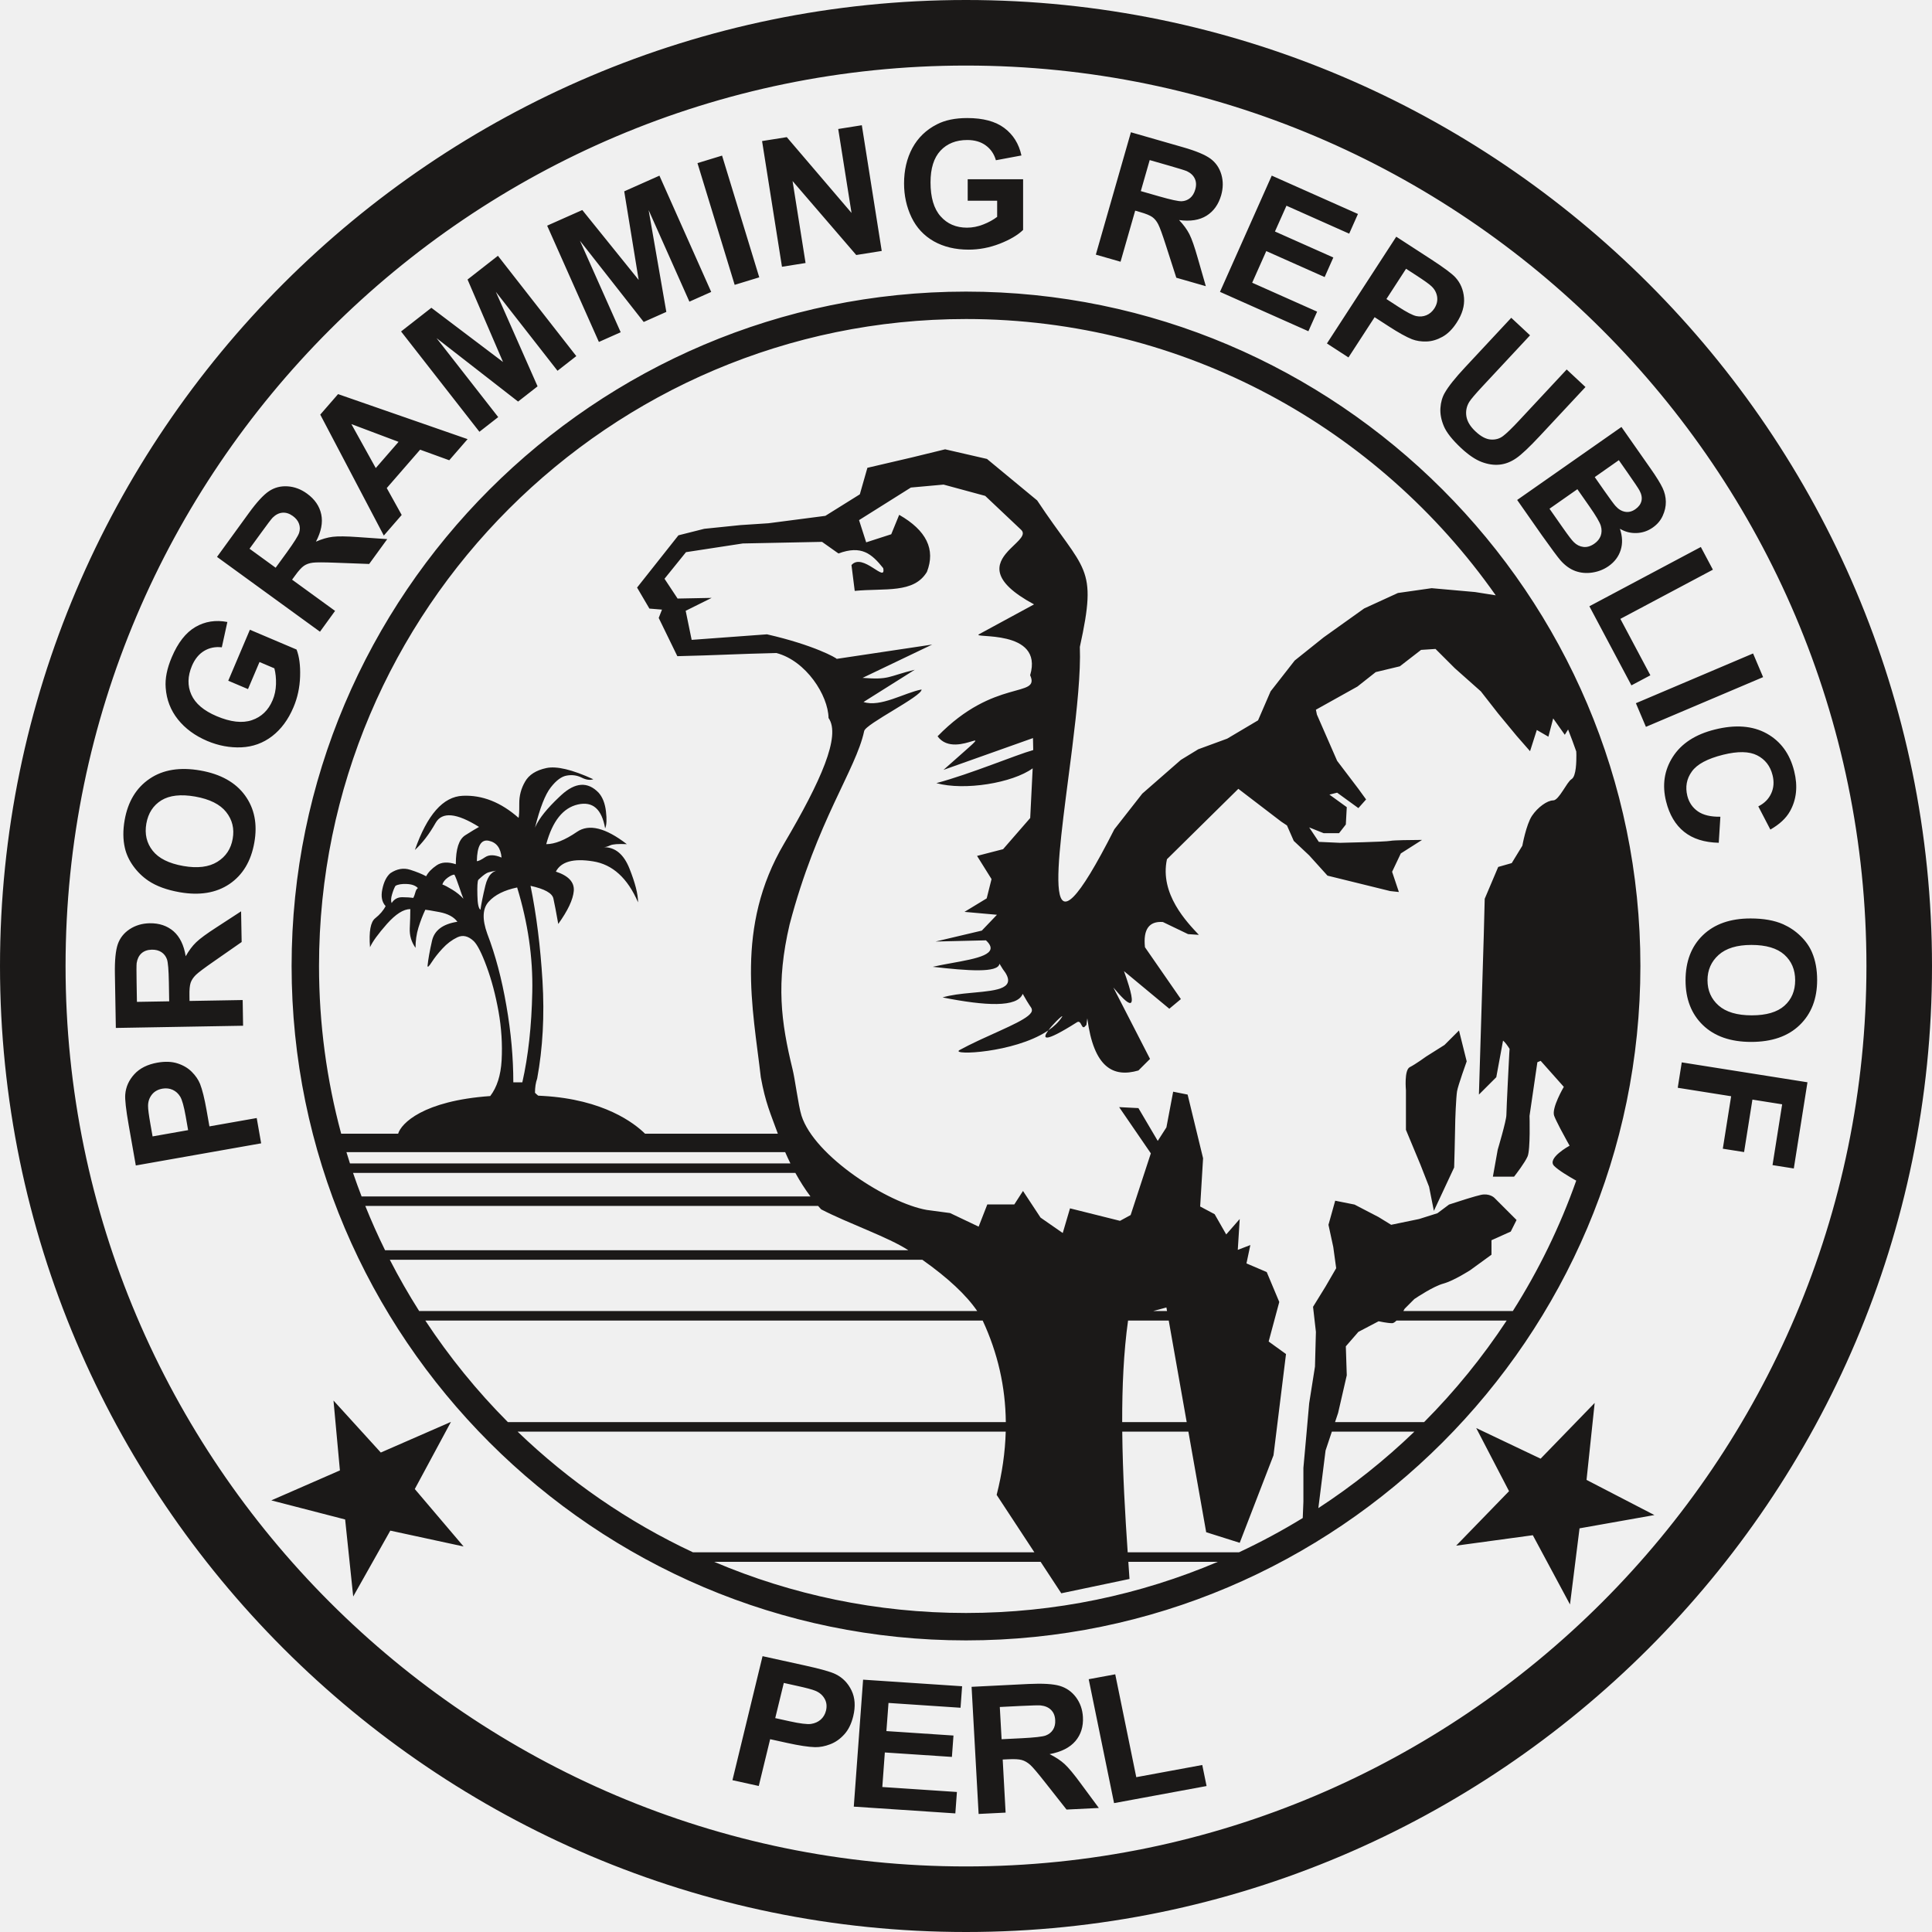
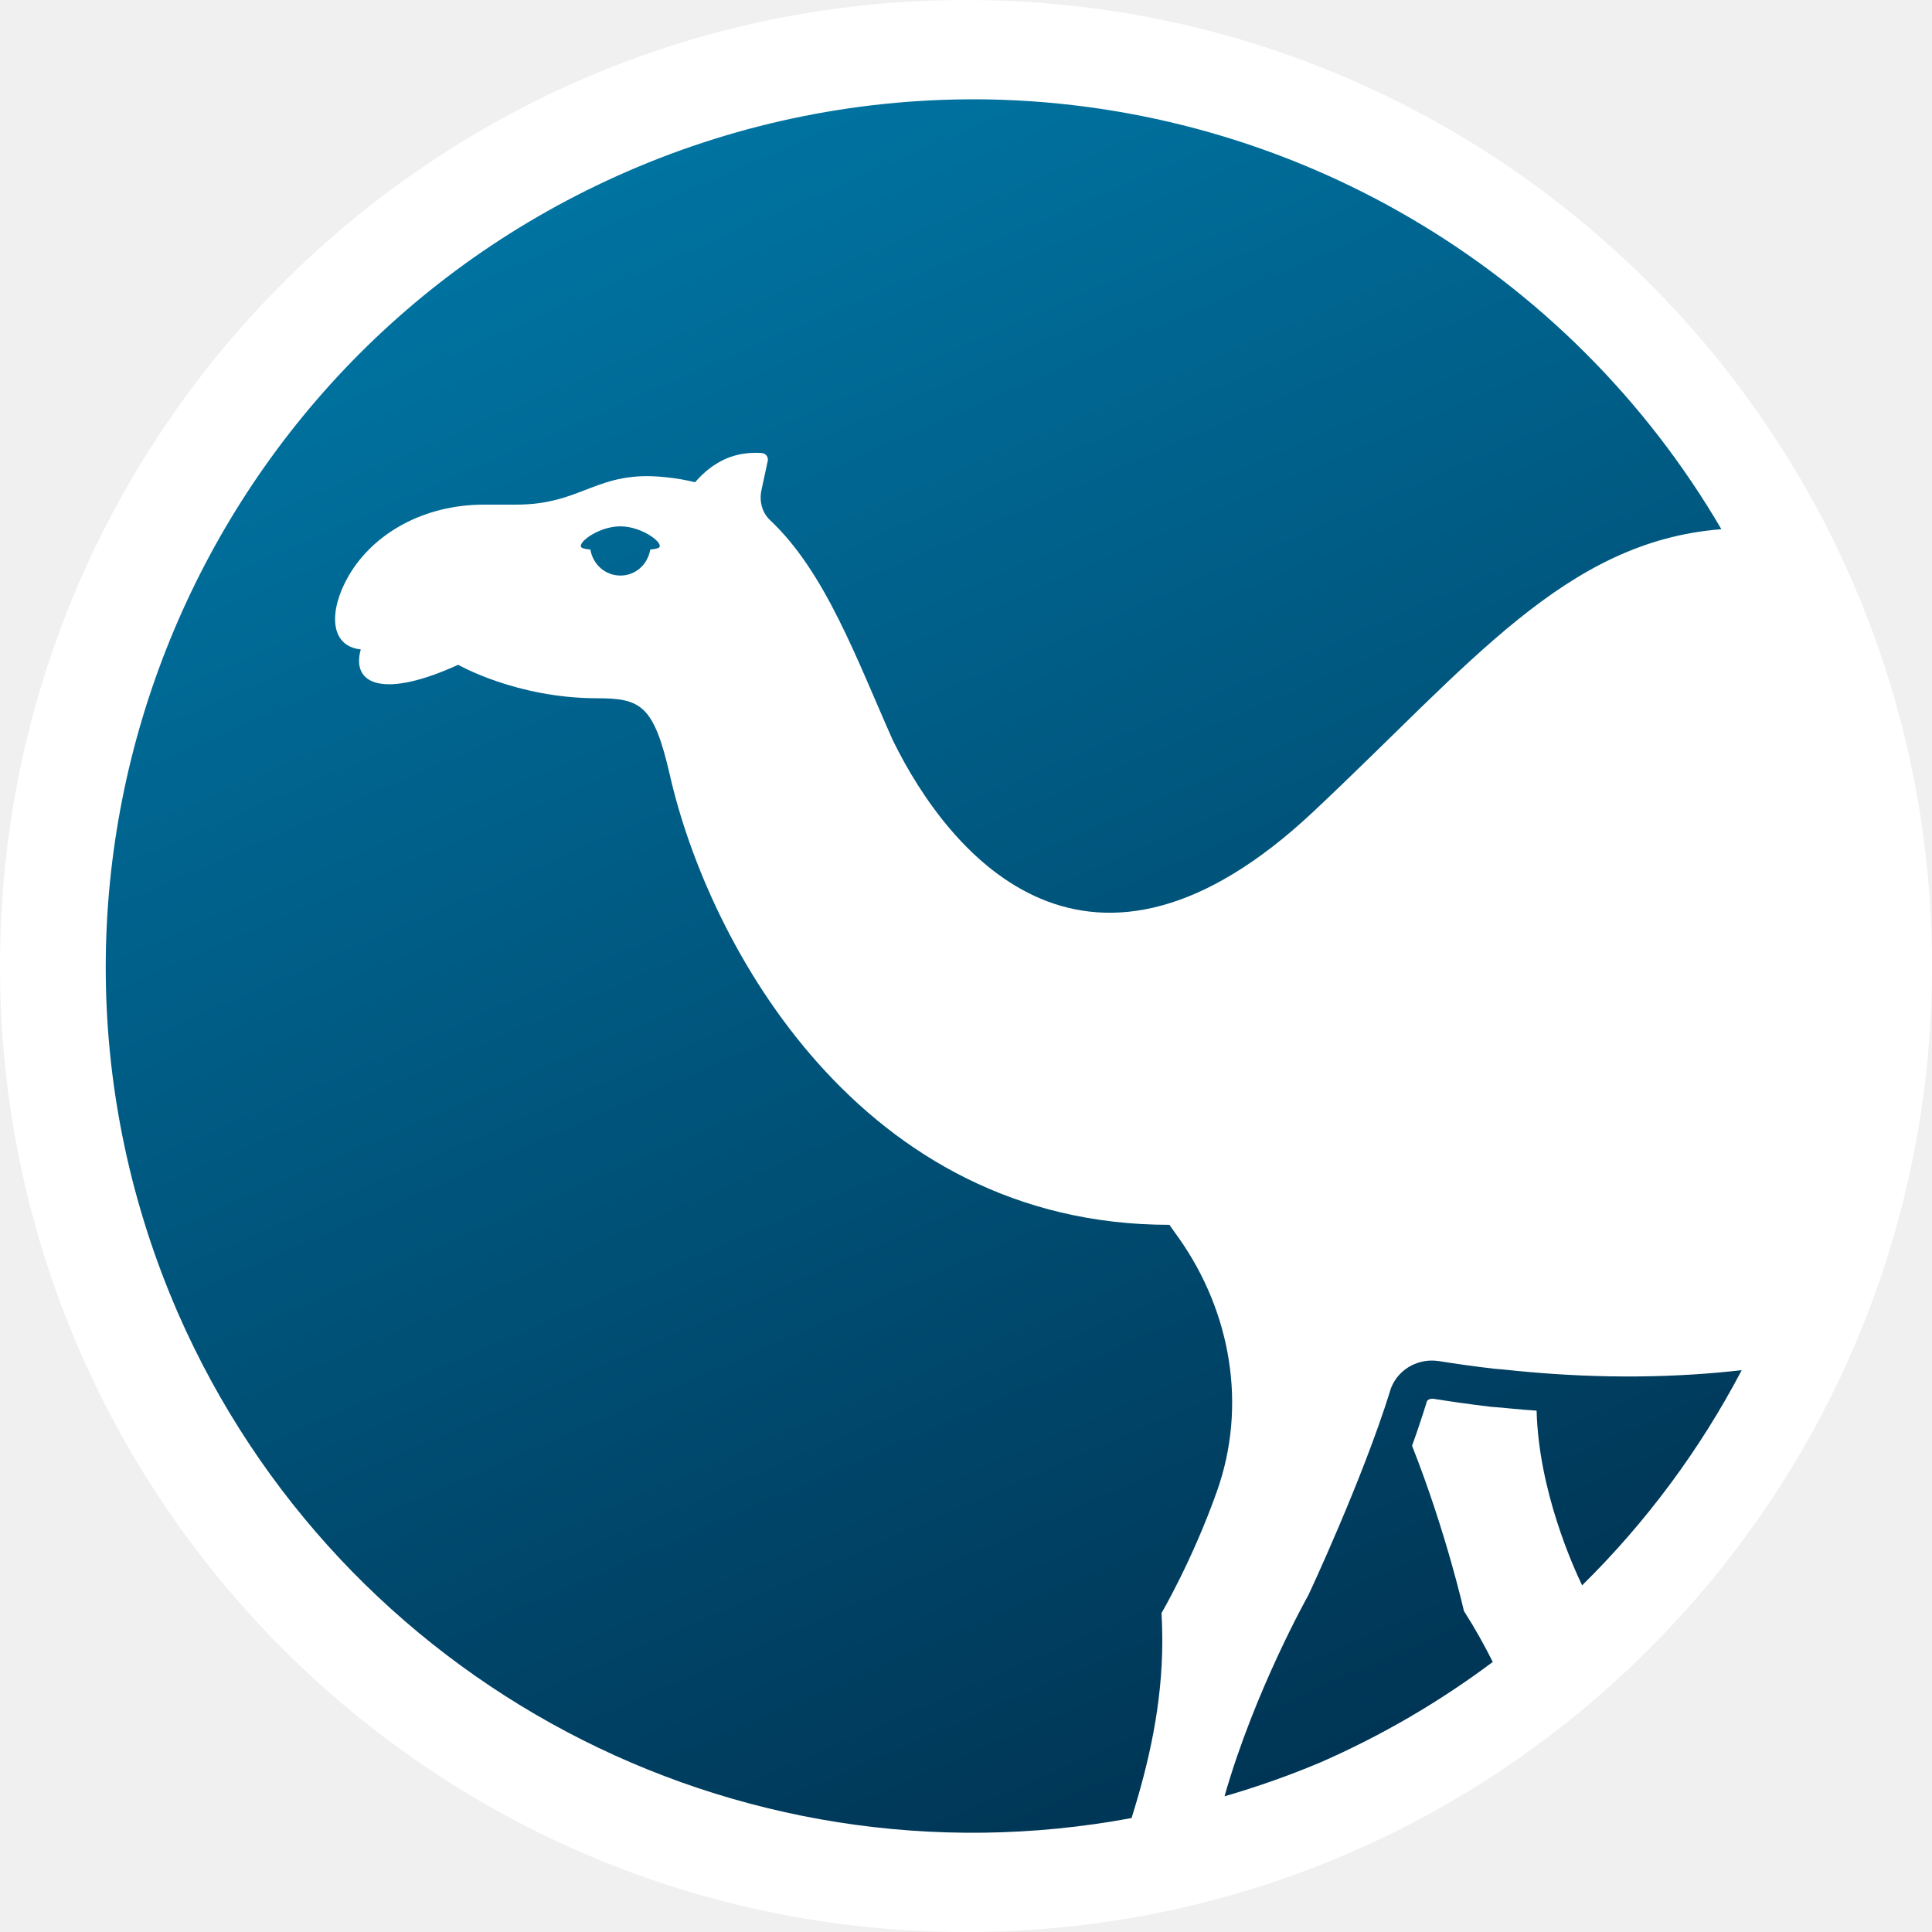
- <svg xmlns="http://www.w3.org/2000/svg" width="256px" height="256px" viewBox="0 0 256 256" version="1.1" preserveAspectRatio="xMidYMid">
-   <g>
-     <path d="M128,0 C198.5,0 256,57.5 256,128 C256,198.5 198.5,256 128,256 C57.5,256 0,198.5 0,128 C0,57.5 57.5,0 128,0 Z M128,8.687 C62.285,8.687 8.687,62.285 8.687,128 C8.687,193.715 62.285,247.313 128,247.313 C193.715,247.313 247.313,193.715 247.313,128 C247.313,62.285 193.715,8.687 128,8.687 Z M128,38.639 C177.218,38.639 217.361,78.782 217.361,128 C217.361,177.218 177.218,217.361 128,217.361 C78.782,217.361 38.639,177.218 38.639,128 C38.639,78.782 78.782,38.639 128,38.639 Z M137.886,206.947 L94.625,206.947 C104.891,211.311 116.173,213.728 128,213.728 C139.827,213.728 151.108,211.312 161.374,206.947 L161.374,206.947 L149.51,206.947 C149.563,207.727 149.615,208.487 149.665,209.221 L149.665,209.221 L140.626,211.119 L137.886,206.947 Z M133.264,189.7 L68.585,189.7 C75.361,196.226 83.202,201.652 91.817,205.686 L91.817,205.686 L137.058,205.686 L132.062,198.08 C132.789,195.222 133.19,192.428 133.264,189.7 L133.264,189.7 Z M125.029,64.211 L120.697,64.602 L113.828,68.919 L114.774,71.864 L118.094,70.791 L119.147,68.218 C122.759,70.283 123.984,72.802 122.823,75.776 C121.088,78.668 117.272,77.913 113.255,78.295 L113.255,78.295 L112.826,74.875 C114.316,73.161 117.442,77.378 117.03,75.282 C115.501,73.37 114.149,72.21 111.1,73.338 L111.1,73.338 L108.925,71.799 L98.423,72.012 L90.898,73.164 L88.051,76.688 L89.785,79.311 L94.297,79.223 L90.857,80.933 L91.648,84.785 L101.627,84.051 C107.86,85.473 110.859,87.196 110.865,87.304 L110.865,87.304 L123.52,85.408 L114.296,89.822 C117.916,90.102 117.593,89.634 121.213,88.746 L121.213,88.746 L114.421,93.019 C116.691,93.756 119.838,91.792 122.11,91.36 C122.221,92.237 114.712,95.91 114.509,96.863 C113.414,102.006 108.242,108.743 104.627,122.494 C102.804,130.275 103.484,135.4 105.02,141.688 C105.175,142.322 105.339,143.314 105.51,144.344 L105.561,144.65 C105.765,145.877 105.98,147.114 106.201,147.826 C107.928,153.231 117.676,159.424 122.792,160.321 L122.792,160.321 L125.89,160.737 L129.675,162.537 L130.822,159.596 L134.399,159.596 L135.552,157.808 L137.878,161.338 L140.819,163.381 L141.782,160.112 L148.407,161.767 L149.815,161.001 L152.492,152.825 L148.292,146.7 L150.847,146.83 L153.407,151.175 L154.555,149.385 L155.45,144.655 C156.088,144.781 156.729,144.911 157.365,145.037 C158.05,147.851 158.73,150.663 159.414,153.474 L159.414,153.474 L159.028,159.867 L160.947,160.888 L162.48,163.571 L164.269,161.525 L164.013,165.614 L165.678,164.976 L165.163,167.407 L167.847,168.555 L169.51,172.518 L168.103,177.759 L170.402,179.418 L168.744,192.839 L164.269,204.43 L159.826,203.027 L157.467,189.7 L148.704,189.7 C148.76,195.272 149.097,200.839 149.424,205.686 L149.424,205.686 L164.181,205.686 C167.085,204.326 169.903,202.811 172.62,201.146 L172.62,201.146 L172.707,198.974 L172.707,194.502 L173.088,190.284 L173.473,185.936 L174.241,181.081 L174.365,176.481 L173.985,173.159 L175.643,170.473 L177.051,168.044 L176.665,165.234 L176.029,162.292 L176.921,159.1 L179.482,159.611 L182.673,161.27 L184.336,162.292 L188.044,161.525 L190.469,160.758 L192.002,159.611 C192.002,159.611 192.017,159.606 192.044,159.597 L192.164,159.557 C192.501,159.445 193.317,159.177 194.162,158.915 L194.553,158.795 C195.201,158.597 195.826,158.417 196.222,158.329 C197.373,158.074 198.009,158.714 198.009,158.714 L200.951,161.655 L200.183,163.189 L197.629,164.336 L197.629,166.255 L194.817,168.3 C194.817,168.3 192.643,169.707 191.235,170.089 C189.933,170.446 187.744,171.903 187.438,172.109 L187.402,172.133 L186.124,173.415 C186.124,173.415 186.06,173.536 185.952,173.718 L185.952,173.718 L200.459,173.718 C203.872,168.333 206.701,162.543 208.858,156.442 C207.814,155.855 206.506,155.067 205.936,154.496 C204.914,153.474 207.98,151.81 207.98,151.81 C207.98,151.81 207.41,150.801 206.861,149.76 L206.669,149.393 C206.353,148.784 206.069,148.204 205.936,147.851 C205.554,146.83 207.214,144.015 207.214,144.015 L207.214,144.015 L204.147,140.567 C204.147,140.567 203.973,140.645 203.71,140.749 C203.337,143.282 202.67,147.861 202.67,147.861 C202.67,147.861 202.8,152.335 202.414,153.227 C202.064,154.049 200.853,155.619 200.653,155.875 L200.625,155.911 L197.815,155.911 L198.456,152.335 C198.456,152.335 199.604,148.497 199.604,147.731 C199.604,146.963 199.989,139.554 199.989,139.554 L199.989,139.554 L200.028,138.978 C199.741,138.532 199.452,138.123 199.162,137.881 L199.162,137.881 L198.265,142.737 L195.964,145.037 L196.607,123.947 L196.732,119.093 L198.52,114.875 L200.313,114.364 L201.718,112.063 C201.718,112.063 202.228,109.252 202.996,108.101 C203.761,106.953 205.039,106.056 205.805,106.056 C206.577,106.056 207.599,103.626 208.235,103.244 C208.878,102.859 208.878,100.815 208.878,100.048 C208.878,99.902 208.872,99.742 208.863,99.573 C208.518,98.595 208.161,97.624 207.781,96.662 L207.781,96.662 L207.343,97.363 L205.805,95.193 L205.17,97.617 L203.636,96.727 L202.739,99.537 L200.951,97.494 L198.52,94.551 L196.222,91.611 L192.773,88.545 L190.213,85.989 L188.299,86.114 L185.488,88.289 L182.291,89.057 L179.862,90.975 L174.365,94.041 L174.495,94.681 L177.177,100.815 L179.992,104.522 L181.014,105.93 L179.992,107.078 L177.177,105.034 L176.154,105.289 L178.454,106.953 L178.329,109.252 L177.432,110.4 L175.388,110.4 L173.473,109.634 L174.751,111.551 L177.562,111.679 C177.562,111.679 183.569,111.551 184.206,111.422 C184.709,111.323 187.026,111.302 187.995,111.298 L188.224,111.297 C188.256,111.297 188.284,111.297 188.309,111.297 L188.424,111.297 L185.614,113.086 L184.461,115.515 L185.358,118.196 L184.206,118.071 L175.898,116.026 L173.473,113.342 L171.429,111.422 L170.532,109.378 L169.766,108.867 L164.087,104.523 L154.627,113.852 C153.631,118.469 157.309,122.228 158.855,123.874 C158.379,123.844 157.898,123.81 157.422,123.775 C156.309,123.241 155.196,122.705 154.087,122.172 C152.254,122.038 151.462,123.147 151.713,125.512 C153.299,127.803 154.888,130.093 156.473,132.385 C155.962,132.809 155.45,133.239 154.94,133.663 C152.934,132 150.933,130.341 148.933,128.678 C151.072,134.624 149.561,133.26 147.525,130.851 C149.145,134.005 150.766,137.158 152.384,140.311 C151.869,140.822 151.357,141.334 150.847,141.844 C147.498,142.819 144.926,141.455 144.074,134.94 L144.074,134.943 L144.043,135.14 C144.003,135.396 143.975,135.613 143.955,135.796 L143.945,135.886 L143.931,135.868 L143.931,135.868 L143.9,135.836 C143.286,136.773 143.355,135.042 142.702,135.455 C138.261,138.265 138.102,137.657 138.866,136.589 L138.909,136.53 L138.713,136.66 C134.308,139.517 126.066,139.858 127.097,139.167 L127.153,139.134 C127.902,138.726 128.697,138.332 129.498,137.954 L130.032,137.704 C133.5,136.094 136.88,134.775 136.729,133.806 C136.72,133.749 136.712,133.707 136.703,133.671 L136.687,133.621 C136.618,133.44 136.433,133.331 135.515,131.689 C134.802,133.511 130.635,133.3 124.897,132.165 C125.989,131.83 127.35,131.685 128.668,131.562 L129.062,131.525 C132.198,131.235 134.908,130.974 132.878,128.416 L132.878,128.416 L132.435,127.696 C132.27,128.945 128.212,128.638 123.597,128.107 C123.923,128.032 124.259,127.962 124.601,127.894 L125.013,127.814 L125.013,127.814 L125.636,127.698 L125.636,127.698 L126.052,127.622 C129.445,127.004 132.637,126.449 130.643,124.599 L130.643,124.599 L123.971,124.758 L130.096,123.31 L132.101,121.212 L127.8,120.827 L130.742,119.04 L131.383,116.484 L129.464,113.412 L132.915,112.52 L136.508,108.39 L136.835,101.807 C134.165,103.751 127.802,104.798 124.072,103.769 C128.627,102.551 134.583,100.037 136.908,99.386 L136.908,99.386 L136.875,97.799 L125.014,102.016 C133.659,94.319 126.781,101.056 124.233,97.563 C131.774,89.8 137.876,92.541 136.499,89.472 C138.35,83.244 128.597,84.652 129.734,84.035 L129.734,84.035 L137.017,80.084 C131.154,76.923 132.045,74.712 133.533,73.073 L133.692,72.902 C133.719,72.874 133.745,72.847 133.772,72.819 L133.935,72.655 C134.965,71.627 136.022,70.84 135.28,70.18 L135.28,70.18 L130.545,65.707 L125.029,64.211 Z M187.414,189.7 L176.478,189.7 L175.644,192.198 L174.688,199.834 C179.247,196.858 183.508,193.463 187.414,189.7 L187.414,189.7 Z M130.212,174.983 L56.359,174.983 C59.552,179.829 63.217,184.339 67.297,188.436 L67.297,188.436 L133.275,188.436 C133.228,183.757 132.207,179.273 130.212,174.983 L130.212,174.983 Z M199.641,174.983 L185.039,174.983 C184.837,175.188 184.635,175.329 184.461,175.329 C183.825,175.329 182.673,175.074 182.673,175.074 L182.673,175.074 L179.992,176.481 L178.329,178.395 L178.454,182.234 L177.307,187.219 L176.9,188.436 L188.702,188.436 C192.782,184.338 196.449,179.829 199.641,174.983 L199.641,174.983 Z M122.216,166.926 L51.653,166.926 C52.847,169.254 54.146,171.519 55.54,173.718 L55.54,173.718 L129.484,173.718 C128.034,171.594 125.611,169.33 122.216,166.926 L122.216,166.926 Z M108.406,159.794 L48.404,159.794 C49.206,161.789 50.081,163.747 51.025,165.666 L51.025,165.666 L120.365,165.666 C117.721,163.929 112.429,162.124 108.81,160.247 C108.674,160.099 108.54,159.948 108.406,159.794 L108.406,159.794 Z M105.39,155.418 L46.781,155.418 C47.137,156.466 47.517,157.503 47.912,158.533 L47.912,158.533 L107.389,158.533 C106.678,157.584 106.012,156.547 105.39,155.418 L105.39,155.418 Z M104.042,152.668 L45.906,152.668 C46.056,153.167 46.21,153.663 46.37,154.158 L46.37,154.158 L104.733,154.158 C104.495,153.676 104.265,153.18 104.042,152.668 L104.042,152.668 Z M128,42.272 C80.782,42.272 42.272,80.782 42.272,128 C42.272,135.681 43.296,143.13 45.208,150.221 L45.208,150.221 L52.756,150.221 C53.152,148.874 56.039,145.863 64.959,145.232 C65.851,144.067 66.353,142.49 66.467,140.511 C66.583,138.367 66.445,136.208 66.058,134.028 C65.664,131.84 65.141,129.856 64.486,128.087 C63.837,126.317 63.265,125.196 62.784,124.715 C62.057,124.026 61.335,123.853 60.606,124.195 C59.883,124.541 59.22,125.039 58.631,125.684 C58.034,126.326 57.562,126.936 57.197,127.504 C56.834,128.068 56.652,128.232 56.652,127.975 C56.734,127.136 56.933,126.017 57.246,124.649 C57.562,123.273 58.674,122.436 60.606,122.137 C60.143,121.505 59.356,121.077 58.242,120.86 C57.124,120.653 56.501,120.543 56.357,120.543 C56.003,121.288 55.704,122.085 55.439,122.934 C55.184,123.778 55.059,124.667 55.059,125.593 C54.504,124.814 54.252,123.952 54.295,123 C54.344,122.056 54.369,121.207 54.369,120.461 C53.464,120.461 52.429,121.124 51.268,122.428 C50.108,123.744 49.363,124.767 49.029,125.512 C48.865,123.437 49.103,122.154 49.717,121.674 C50.333,121.185 50.796,120.653 51.095,120.063 C50.606,119.534 50.454,118.786 50.661,117.823 C50.862,116.854 51.212,116.156 51.714,115.71 C52.593,115.121 53.474,114.966 54.344,115.247 C55.206,115.52 55.912,115.809 56.466,116.109 C56.743,115.576 57.214,115.095 57.86,114.658 C58.505,114.225 59.346,114.176 60.398,114.514 C60.398,112.491 60.805,111.223 61.633,110.686 C62.455,110.161 63.076,109.789 63.474,109.572 C60.498,107.71 58.583,107.533 57.722,109.035 C56.864,110.553 55.946,111.738 54.975,112.626 C56.609,107.948 58.722,105.554 61.315,105.445 C63.907,105.328 66.376,106.307 68.715,108.372 C68.776,108.165 68.814,107.533 68.806,106.489 C68.796,105.445 69.048,104.475 69.576,103.57 C70.091,102.66 71.035,102.062 72.388,101.772 C73.747,101.482 75.823,101.971 78.615,103.254 C78.187,103.405 77.671,103.34 77.065,103.033 C76.458,102.734 75.804,102.643 75.116,102.765 C74.419,102.873 73.708,103.396 72.975,104.341 C72.24,105.272 71.543,107.06 70.888,109.681 L70.888,109.68 L70.975,109.481 C71.469,108.401 72.501,107.118 74.078,105.627 L74.38,105.345 C76.23,103.651 77.871,103.543 79.313,105.029 C79.841,105.618 80.166,106.442 80.292,107.512 C80.417,108.581 80.383,109.334 80.184,109.763 C79.738,107.203 78.541,106.151 76.575,106.597 C74.609,107.043 73.211,108.792 72.379,111.855 C73.51,111.855 74.869,111.314 76.458,110.222 C78.036,109.136 80.24,109.681 83.059,111.855 C81.924,111.803 81.187,111.855 80.846,112.02 C80.508,112.176 80.226,112.254 80.002,112.254 C81.526,112.254 82.656,113.199 83.41,115.095 C84.164,116.988 84.545,118.485 84.545,119.565 C83.159,116.356 81.17,114.541 78.58,114.133 C75.987,113.714 74.345,114.168 73.655,115.493 C75.332,116.044 76.121,116.897 76.03,118.049 C75.931,119.201 75.241,120.66 73.972,122.428 C73.7,120.908 73.492,119.79 73.328,119.062 C73.176,118.348 72.158,117.784 70.299,117.378 C71.08,121.207 71.607,125.411 71.884,129.99 C72.158,134.56 71.923,138.877 71.179,142.91 C70.989,143.438 70.888,144.071 70.888,144.798 C71.023,144.933 71.165,145.062 71.313,145.18 C71.521,145.193 71.729,145.202 71.94,145.215 C80.009,145.675 84.063,148.834 85.471,150.221 L85.471,150.221 L103.069,150.221 C102.079,147.485 101.446,146.193 100.813,142.747 C99.775,133.68 97.35,122.88 103.908,111.759 C108.783,103.491 111.446,97.492 109.786,95.136 C109.742,92.155 106.818,87.563 102.88,86.529 C100.179,86.593 98.41,86.658 96.708,86.723 L95.924,86.753 C94.221,86.817 92.452,86.882 89.751,86.947 L89.751,86.947 L87.283,81.88 L87.716,80.777 L86.05,80.641 L84.416,77.855 L89.897,70.932 L93.32,70.069 L98.107,69.578 L101.826,69.334 L109.364,68.353 L113.932,65.501 L114.934,61.987 L120.83,60.612 L125.236,59.536 L130.781,60.812 L137.429,66.308 C143.753,75.871 145.478,74.833 143.085,85.72 C143.217,89.083 142.707,93.973 142.084,98.991 L141.933,100.197 C140.07,114.884 137.597,129.714 147.655,109.888 L147.655,109.888 L151.358,105.159 L156.473,100.689 L158.774,99.282 L162.607,97.875 L166.699,95.449 L168.359,91.611 L171.555,87.522 L175.388,84.456 L180.759,80.623 L185.228,78.575 L189.703,77.937 L195.454,78.449 L198.19,78.883 C182.659,56.772 156.97,42.272 128,42.272 Z M68.524,117.594 C66.826,117.95 65.566,118.573 64.752,119.483 C63.932,120.379 63.872,121.804 64.57,123.736 C65.647,126.542 66.492,129.731 67.099,133.264 C67.719,136.807 68.017,140.19 68.017,143.412 L69.212,143.412 C69.993,139.966 70.439,135.967 70.53,131.433 C70.628,126.897 69.957,122.284 68.524,117.594 Z M140.045,135.241 L139.931,135.356 C139.757,135.532 139.573,135.729 139.397,135.929 L139.281,136.063 L139.281,136.063 L139.169,136.197 C139.077,136.309 138.99,136.419 138.912,136.525 L138.909,136.53 L138.917,136.524 C139.653,136.02 140.27,135.44 140.701,134.778 C140.898,134.474 140.531,134.759 140.045,135.241 Z M63.184,114.111 C63.383,114.111 63.746,113.943 64.288,113.579 C64.825,113.224 65.548,113.246 66.458,113.631 C66.345,112.362 65.787,111.622 64.769,111.405 C63.746,111.193 63.218,112.093 63.184,114.111 Z M55.375,117.676 C55.059,117.342 54.568,117.161 53.898,117.135 C53.234,117.104 52.736,117.187 52.403,117.378 C52.238,117.651 52.091,118.023 51.948,118.512 C51.801,119.002 51.784,119.383 51.892,119.664 C52.23,119.135 52.702,118.877 53.317,118.885 C53.923,118.894 54.404,118.919 54.768,118.976 C54.867,118.786 54.958,118.538 55.032,118.257 C55.105,117.975 55.214,117.776 55.375,117.676 L55.375,117.676 Z M58.614,117.196 C58.922,117.304 59.356,117.534 59.927,117.884 C60.507,118.239 60.997,118.638 61.408,119.084 C61.296,118.837 61.105,118.304 60.837,117.503 C60.563,116.697 60.356,116.164 60.209,115.892 C60,115.892 59.701,116.026 59.329,116.29 C58.956,116.563 58.722,116.861 58.614,117.196 L58.614,117.196 Z M63.373,116.589 C63.265,116.797 63.226,117.477 63.257,118.62 C63.274,119.764 63.417,120.396 63.665,120.543 C63.773,119.764 63.989,118.694 64.314,117.342 C64.643,115.991 65.284,115.311 66.238,115.311 C65.341,115.42 64.742,115.545 64.461,115.71 C64.18,115.865 63.816,116.164 63.373,116.589 L63.373,116.589 Z M157.243,188.436 L154.863,174.983 L149.473,174.983 C148.887,179.153 148.686,183.777 148.696,188.436 L157.243,188.436 Z M154.639,173.718 L154.555,173.246 L152.808,173.718 L154.639,173.718 Z M46.802,211.543 L45.733,201.338 L35.949,198.809 L45.04,194.837 L44.19,185.581 L50.458,192.468 L59.753,188.409 L54.962,197.305 L61.429,204.916 L51.718,202.816 L46.802,211.543 Z M208.032,212.6 L203.107,203.425 L192.948,204.808 L199.955,197.588 L195.606,189.223 L204.139,193.282 L211.302,185.897 L210.224,196.094 L219.22,200.753 L209.297,202.513 L208.032,212.6 Z M147.62,238.923 L144.259,222.505 L147.775,221.855 L150.562,235.485 L159.306,233.87 L159.877,236.659 L147.62,238.923 Z M129.672,240.358 L128.74,223.513 L136.272,223.137 C138.166,223.046 139.552,223.129 140.425,223.388 C141.297,223.648 142.016,224.15 142.574,224.895 C143.133,225.649 143.437,226.519 143.493,227.515 C143.562,228.776 143.228,229.841 142.496,230.704 C141.76,231.566 140.617,232.142 139.075,232.433 C139.871,232.826 140.538,233.264 141.073,233.753 C141.6,234.243 142.328,235.117 143.253,236.386 L145.602,239.566 L141.323,239.777 L138.534,236.239 C137.541,234.974 136.871,234.182 136.515,233.857 C136.155,233.537 135.783,233.32 135.398,233.211 C135.012,233.103 134.41,233.068 133.582,233.113 L132.863,233.147 L133.249,240.181 L129.672,240.358 Z M132.717,230.457 L135.359,230.326 C137.074,230.24 138.144,230.12 138.564,229.963 C138.983,229.804 139.304,229.547 139.53,229.196 C139.75,228.85 139.851,228.421 139.819,227.919 C139.79,227.347 139.604,226.901 139.265,226.567 C138.931,226.234 138.468,226.039 137.884,225.975 C137.589,225.953 136.718,225.975 135.268,226.046 L132.479,226.186 L132.717,230.457 Z M113.131,239.389 L114.365,222.565 L127.484,223.436 L127.277,226.286 L117.731,225.649 L117.453,229.378 L126.341,229.967 L126.133,232.8 L117.245,232.211 L116.911,236.789 L126.796,237.447 L126.587,240.284 L113.131,239.389 Z M97.053,235.884 L101.042,219.451 L106.643,220.682 C108.761,221.145 110.126,221.534 110.732,221.842 C111.663,222.301 112.364,223.02 112.832,223.996 C113.3,224.969 113.374,226.108 113.057,227.412 C112.81,228.421 112.412,229.23 111.858,229.829 C111.307,230.436 110.688,230.868 109.994,231.128 C109.311,231.393 108.644,231.518 108.002,231.509 C107.128,231.484 105.902,231.3 104.321,230.951 L102.048,230.452 L100.54,236.652 L97.053,235.884 Z M103.858,222.998 L102.723,227.658 L104.633,228.079 C106.01,228.382 106.951,228.499 107.458,228.43 C107.959,228.356 108.388,228.17 108.743,227.862 C109.095,227.55 109.327,227.157 109.45,226.667 C109.592,226.073 109.528,225.536 109.25,225.065 C108.981,224.601 108.57,224.251 108.028,224.033 C107.626,223.866 106.798,223.643 105.542,223.371 L103.858,222.998 Z M222.841,140.77 L239.498,143.408 L237.688,154.829 L234.868,154.383 L236.145,146.328 L232.205,145.703 L231.1,152.655 L228.281,152.21 L229.385,145.258 L222.309,144.135 L222.841,140.77 Z M231.958,121.7 C233.678,121.7 235.12,121.955 236.285,122.471 C237.142,122.856 237.913,123.376 238.598,124.044 C239.277,124.706 239.784,125.434 240.113,126.221 C240.559,127.274 240.78,128.483 240.78,129.856 C240.78,132.342 240.015,134.33 238.468,135.824 C236.93,137.315 234.786,138.059 232.04,138.059 C229.316,138.059 227.185,137.319 225.647,135.837 C224.114,134.356 223.344,132.377 223.344,129.903 C223.344,127.395 224.11,125.399 225.635,123.922 C227.168,122.441 229.277,121.7 231.958,121.7 L231.958,121.7 Z M232.07,125.209 C230.165,125.209 228.713,125.65 227.73,126.529 C226.744,127.413 226.253,128.535 226.253,129.89 C226.253,131.246 226.739,132.364 227.722,133.235 C228.701,134.099 230.165,134.538 232.118,134.538 C234.05,134.538 235.492,134.113 236.444,133.268 C237.398,132.419 237.869,131.293 237.869,129.89 C237.869,128.487 237.389,127.357 236.427,126.494 C235.466,125.642 234.016,125.209 232.07,125.209 Z M227.959,108.221 L227.744,111.673 C225.833,111.63 224.305,111.144 223.152,110.218 C222.001,109.297 221.203,107.953 220.766,106.194 C220.224,104.024 220.524,102.05 221.658,100.283 C222.792,98.515 224.651,97.306 227.224,96.666 C229.948,95.986 232.235,96.163 234.097,97.193 C235.952,98.225 237.167,99.883 237.739,102.18 C238.237,104.176 238.051,105.952 237.18,107.498 C236.67,108.417 235.799,109.226 234.582,109.924 L232.984,106.849 C233.789,106.446 234.357,105.874 234.695,105.133 C235.033,104.397 235.093,103.591 234.872,102.712 C234.573,101.503 233.89,100.625 232.833,100.087 C231.776,99.55 230.268,99.524 228.32,100.009 C226.249,100.525 224.867,101.261 224.179,102.227 C223.482,103.189 223.287,104.267 223.58,105.458 C223.802,106.337 224.271,107.021 224.984,107.515 C225.699,108.01 226.692,108.242 227.959,108.221 Z M216.764,93.179 L232.291,86.587 L233.621,89.723 L218.093,96.311 L216.764,93.179 Z M210.6,80.333 L225.37,72.479 L226.968,75.486 L214.708,82.004 L218.683,89.481 L216.171,90.814 L210.6,80.333 Z M214.85,56.576 L218.718,62.098 C219.483,63.19 220.008,64.039 220.294,64.645 C220.58,65.242 220.722,65.853 220.732,66.482 C220.739,67.11 220.602,67.729 220.315,68.349 C220.038,68.967 219.596,69.487 218.998,69.904 C218.353,70.357 217.64,70.601 216.855,70.63 C216.067,70.661 215.331,70.471 214.646,70.064 C214.988,71.076 215.022,72.016 214.75,72.879 C214.477,73.749 213.94,74.46 213.143,75.018 C212.515,75.456 211.8,75.741 211.004,75.864 C210.206,75.989 209.447,75.919 208.742,75.663 C208.037,75.408 207.377,74.935 206.776,74.253 C206.404,73.823 205.584,72.723 204.325,70.951 L201.032,66.248 L214.85,56.576 Z M214.504,60.976 L211.312,63.216 L212.589,65.043 C213.35,66.131 213.84,66.793 214.057,67.035 C214.443,67.473 214.87,67.733 215.338,67.814 C215.802,67.898 216.258,67.781 216.704,67.465 C217.132,67.166 217.396,66.806 217.5,66.386 C217.6,65.962 217.517,65.498 217.245,64.996 C217.085,64.697 216.543,63.892 215.625,62.579 L214.504,60.976 Z M209.011,64.822 L205.317,67.409 L207.123,69.99 C207.828,70.995 208.3,71.614 208.548,71.844 C208.912,72.208 209.336,72.415 209.808,72.472 C210.281,72.528 210.765,72.385 211.255,72.043 C211.67,71.753 211.948,71.405 212.099,71.003 C212.246,70.596 212.256,70.159 212.12,69.686 C211.986,69.214 211.475,68.344 210.587,67.076 L209.011,64.822 Z M200.249,42.11 L202.739,44.432 L196.511,51.114 C195.523,52.171 194.913,52.89 194.679,53.262 C194.316,53.864 194.194,54.511 194.306,55.185 C194.423,55.865 194.83,56.532 195.523,57.177 C196.229,57.841 196.901,58.192 197.529,58.239 C198.157,58.286 198.702,58.131 199.165,57.776 C199.634,57.424 200.318,56.758 201.232,55.783 L207.595,48.958 L210.085,51.283 L204.044,57.759 C202.661,59.24 201.618,60.228 200.912,60.711 C200.21,61.197 199.482,61.484 198.724,61.565 C197.975,61.648 197.173,61.531 196.338,61.219 C195.498,60.903 194.591,60.288 193.614,59.379 C192.44,58.278 191.669,57.312 191.317,56.472 C190.963,55.632 190.812,54.83 190.863,54.067 C190.915,53.301 191.105,52.63 191.44,52.05 C191.934,51.188 192.825,50.071 194.116,48.688 L200.249,42.11 Z M175.825,45.51 L185.011,31.365 L189.595,34.339 C191.327,35.465 192.413,36.275 192.847,36.756 C193.524,37.497 193.904,38.399 193.99,39.463 C194.074,40.533 193.752,41.629 193.019,42.75 C192.457,43.621 191.824,44.249 191.122,44.634 C190.422,45.021 189.725,45.227 189.013,45.25 C188.312,45.271 187.675,45.171 187.104,44.955 C186.333,44.648 185.302,44.076 184.007,43.236 L182.144,42.029 L178.679,47.363 L175.825,45.51 Z M186.31,35.613 L183.708,39.623 L185.267,40.637 C186.393,41.369 187.195,41.785 187.672,41.884 C188.143,41.98 188.589,41.945 189.013,41.767 C189.434,41.59 189.781,41.295 190.053,40.879 C190.387,40.364 190.508,39.841 190.426,39.307 C190.34,38.784 190.093,38.32 189.686,37.939 C189.387,37.648 188.719,37.177 187.694,36.509 L186.31,35.613 Z M161.654,38.674 L168.514,23.27 L179.936,28.353 L178.774,30.962 L170.463,27.258 L168.938,30.675 L176.674,34.119 L175.522,36.713 L167.787,33.27 L165.92,37.462 L174.526,41.295 L173.369,43.89 L161.654,38.674 Z M145.203,33.741 L149.851,17.526 L156.741,19.505 C158.474,19.999 159.691,20.51 160.393,21.025 C161.094,21.541 161.575,22.238 161.835,23.118 C162.091,24.002 162.083,24.914 161.81,25.876 C161.459,27.089 160.814,27.994 159.873,28.583 C158.934,29.169 157.717,29.363 156.235,29.159 C156.824,29.78 157.279,30.398 157.599,31.026 C157.915,31.65 158.284,32.702 158.705,34.188 L159.779,37.922 L155.867,36.8 L154.512,32.589 C154.031,31.087 153.684,30.129 153.467,29.714 C153.255,29.297 152.987,28.977 152.679,28.757 C152.363,28.536 151.835,28.319 151.08,28.103 L150.418,27.912 L148.478,34.681 L145.203,33.741 Z M151.163,25.322 L153.58,26.015 C155.152,26.465 156.152,26.682 156.582,26.665 C157.01,26.643 157.379,26.5 157.695,26.241 C158.006,25.981 158.237,25.608 158.375,25.118 C158.535,24.573 158.514,24.092 158.318,23.672 C158.123,23.251 157.773,22.922 157.266,22.68 C157.01,22.572 156.222,22.324 154.893,21.944 L152.341,21.212 L151.163,25.322 Z M128.225,26.596 L128.225,23.75 L135.566,23.75 L135.566,30.467 C134.852,31.16 133.817,31.766 132.466,32.295 C131.11,32.819 129.736,33.079 128.351,33.079 C126.587,33.079 125.051,32.711 123.738,31.975 C122.426,31.229 121.443,30.173 120.78,28.797 C120.121,27.418 119.792,25.919 119.792,24.305 C119.792,22.55 120.16,20.986 120.892,19.618 C121.633,18.257 122.707,17.21 124.133,16.482 C125.211,15.92 126.558,15.642 128.169,15.642 C130.261,15.642 131.897,16.079 133.072,16.958 C134.25,17.838 135.009,19.051 135.346,20.601 L131.963,21.233 C131.725,20.406 131.279,19.748 130.62,19.271 C129.967,18.79 129.147,18.552 128.169,18.552 C126.68,18.552 125.497,19.025 124.618,19.964 C123.738,20.913 123.3,22.307 123.3,24.165 C123.3,26.167 123.746,27.671 124.639,28.669 C125.523,29.67 126.692,30.167 128.13,30.167 C128.844,30.167 129.559,30.03 130.278,29.748 C130.993,29.471 131.613,29.129 132.128,28.735 L132.128,26.596 L128.225,26.596 Z M103.615,35.348 L100.978,18.691 L104.252,18.172 L112.832,28.215 L111.069,17.092 L114.196,16.594 L116.834,33.253 L113.456,33.79 L105.019,23.989 L106.742,34.85 L103.615,35.348 Z M97.348,37.744 L92.419,21.614 L95.677,20.618 L100.606,36.748 L97.348,37.744 Z M79.356,45.31 L72.5,29.9 L77.156,27.83 L84.627,37.094 L82.713,25.353 L87.378,23.277 L94.239,38.683 L91.349,39.971 L85.948,27.843 L88.292,41.329 L85.295,42.664 L76.844,31.897 L82.245,44.025 L79.356,45.31 Z M63.525,57.213 L53.144,43.92 L57.158,40.784 L66.653,47.965 L61.953,37.038 L65.977,33.893 L76.363,47.186 L73.873,49.13 L65.7,38.666 L71.231,51.192 L68.649,53.21 L57.843,44.803 L66.016,55.268 L63.525,57.213 Z M61.958,58.187 L59.528,60.986 L55.669,59.585 L51.247,64.671 L53.226,68.236 L50.857,70.964 L42.436,54.938 L44.796,52.222 L61.958,58.187 Z M52.81,58.548 L46.56,56.195 L49.791,62.021 L52.81,58.548 Z M42.398,83.706 L28.755,73.792 L32.969,67.989 C34.026,66.533 34.918,65.562 35.645,65.082 C36.369,64.598 37.187,64.385 38.106,64.442 C39.02,64.501 39.878,64.822 40.688,65.411 C41.709,66.152 42.337,67.07 42.567,68.157 C42.797,69.24 42.562,70.448 41.866,71.77 C42.648,71.427 43.389,71.211 44.087,71.129 C44.784,71.043 45.897,71.055 47.44,71.167 L51.311,71.437 L48.917,74.728 L44.499,74.564 C42.926,74.503 41.909,74.499 41.441,74.559 C40.972,74.619 40.587,74.758 40.271,74.975 C39.955,75.191 39.569,75.616 39.111,76.252 L38.703,76.808 L44.399,80.947 L42.398,83.706 Z M36.525,75.226 L38.007,73.191 C38.964,71.865 39.509,71.003 39.639,70.592 C39.765,70.185 39.761,69.786 39.621,69.401 C39.484,69.015 39.214,68.673 38.802,68.374 C38.344,68.041 37.885,67.898 37.421,67.937 C36.962,67.975 36.534,68.192 36.131,68.587 C35.94,68.785 35.437,69.445 34.627,70.566 L33.065,72.71 L36.525,75.226 Z M32.861,91.309 L30.244,90.2 L33.112,83.443 L39.297,86.068 C39.656,86.999 39.812,88.185 39.765,89.636 C39.717,91.087 39.427,92.452 38.881,93.729 C38.193,95.353 37.252,96.627 36.061,97.546 C34.865,98.463 33.506,98.957 31.981,99.026 C30.458,99.091 28.95,98.809 27.46,98.181 C25.843,97.494 24.549,96.545 23.579,95.332 C22.613,94.123 22.067,92.719 21.955,91.13 C21.858,89.917 22.128,88.566 22.761,87.085 C23.573,85.157 24.623,83.823 25.887,83.083 C27.156,82.342 28.568,82.121 30.127,82.416 L29.391,85.773 C28.533,85.673 27.754,85.829 27.056,86.244 C26.36,86.661 25.822,87.319 25.437,88.219 C24.856,89.592 24.826,90.865 25.351,92.04 C25.878,93.222 26.996,94.171 28.703,94.894 C30.544,95.674 32.103,95.856 33.371,95.427 C34.64,94.998 35.554,94.123 36.117,92.793 C36.399,92.135 36.546,91.425 36.572,90.654 C36.594,89.888 36.52,89.185 36.356,88.557 L34.385,87.721 L32.861,91.309 Z M23.796,118.222 C22.102,117.923 20.725,117.42 19.668,116.71 C18.887,116.182 18.222,115.537 17.662,114.761 C17.108,113.991 16.735,113.189 16.546,112.353 C16.289,111.24 16.28,110.01 16.519,108.655 C16.953,106.207 18.057,104.384 19.833,103.184 C21.608,101.98 23.852,101.62 26.555,102.096 C29.235,102.569 31.206,103.669 32.462,105.393 C33.718,107.121 34.134,109.2 33.7,111.639 C33.267,114.107 32.167,115.939 30.406,117.135 C28.642,118.326 26.438,118.686 23.796,118.222 L23.796,118.222 Z M24.289,114.749 C26.168,115.078 27.676,114.892 28.797,114.198 C29.923,113.501 30.6,112.483 30.833,111.144 C31.072,109.812 30.786,108.628 29.967,107.597 C29.157,106.575 27.789,105.891 25.866,105.549 C23.96,105.215 22.47,105.384 21.383,106.047 C20.299,106.719 19.638,107.744 19.391,109.126 C19.148,110.513 19.43,111.708 20.227,112.721 C21.024,113.735 22.376,114.411 24.289,114.749 L24.289,114.749 Z M32.21,135.915 L15.349,136.208 L15.224,129.041 C15.193,127.239 15.324,125.932 15.609,125.109 C15.898,124.285 16.423,123.619 17.19,123.116 C17.961,122.614 18.84,122.355 19.837,122.336 C21.102,122.316 22.153,122.671 22.994,123.397 C23.825,124.126 24.368,125.23 24.606,126.707 C25.025,125.963 25.484,125.343 25.991,124.857 C26.498,124.368 27.395,123.709 28.694,122.873 L31.946,120.756 L32.02,124.823 L28.39,127.352 C27.095,128.249 26.281,128.86 25.944,129.188 C25.611,129.518 25.385,129.861 25.259,130.223 C25.138,130.588 25.087,131.159 25.103,131.943 L25.113,132.632 L32.155,132.51 L32.21,135.915 Z M22.418,132.68 L22.376,130.164 C22.349,128.531 22.263,127.508 22.119,127.101 C21.972,126.702 21.728,126.386 21.387,126.162 C21.045,125.94 20.625,125.828 20.117,125.837 C19.547,125.85 19.096,126.01 18.749,126.317 C18.407,126.626 18.195,127.058 18.108,127.612 C18.079,127.889 18.074,128.716 18.099,130.098 L18.143,132.753 L22.418,132.68 Z M34.605,151.498 L17.995,154.431 L17.047,149.053 C16.689,147.012 16.541,145.665 16.597,145.019 C16.675,144.023 17.078,143.127 17.801,142.338 C18.52,141.55 19.542,141.04 20.863,140.805 C21.885,140.628 22.773,140.662 23.531,140.909 C24.293,141.156 24.922,141.528 25.419,142.031 C25.918,142.529 26.281,143.066 26.511,143.63 C26.81,144.401 27.095,145.548 27.365,147.068 L27.75,149.251 L34.016,148.146 L34.605,151.498 Z M20.218,150.581 L24.926,149.749 L24.606,147.917 C24.372,146.596 24.13,145.725 23.877,145.31 C23.627,144.898 23.293,144.594 22.876,144.405 C22.462,144.222 22.011,144.167 21.517,144.253 C20.916,144.362 20.447,144.626 20.114,145.054 C19.788,145.474 19.619,145.968 19.619,146.527 C19.612,146.944 19.72,147.752 19.932,148.96 L20.218,150.581 Z M193.323,136.543 L194.345,140.636 C194.345,140.636 193.194,143.829 193.068,144.594 C192.938,145.362 192.812,148.432 192.812,149.325 C192.812,150.221 192.682,154.695 192.682,154.695 L189.996,160.447 L189.36,157.251 L188.209,154.31 L186.294,149.71 L186.294,144.469 C186.294,144.469 186.038,141.784 186.804,141.403 C187.571,141.017 188.974,139.995 188.974,139.995 L191.405,138.462 L193.323,136.543 Z" fill="#1B1918" />
+ <svg xmlns="http://www.w3.org/2000/svg" xmlns:xlink="http://www.w3.org/1999/xlink" id="Layer_1" data-name="Layer 1" width="1980.328" height="1980.328" viewBox="0 0 1980.328 1980.328" version="1.1">
+   <defs id="defs1210">
+     <linearGradient id="linearGradient11474">
+       <stop style="stop-color:#0073a1;stop-opacity:1;" offset="0" id="stop11470" />
+       <stop style="stop-color:#003555;stop-opacity:1;" offset="1" id="stop11472" />
+     </linearGradient>
+     <style id="style1208">
+       .cls-1 {
+         fill: #000;
+         stroke-width: 0px;
+       }
+ 
+       .cls-2 {
+         fill: none;
+         stroke: #000;
+         stroke-miterlimit: 10;
+         stroke-width: 1.5px;
+       }
+     </style>
+     <linearGradient xlink:href="#linearGradient11474" id="linearGradient13796" x1="244.823" y1="-272.523" x2="1115.341" y2="-272.523" gradientUnits="userSpaceOnUse" gradientTransform="matrix(1.133491,2.600528,-2.600528,1.133491,-512.6137,-441.0935)" />
+   </defs>
+   <g id="g13918" transform="matrix(0.7203096,0,0,0.7203096,301.5037,257.5031)">
+     <circle style="fill:#ffffff;fill-opacity:1;stroke-width:0.667" id="path13894" cx="956.061" cy="1017.147" r="1374.637" />
+     <path id="path9733" style="fill:url(#linearGradient13796);fill-opacity:1;stroke-width:1.892" d="m 988.389,-215.992 a 1234.751,1234.751 0 0 0 -514.794,102.663 1234.751,1234.751 0 0 0 -638.541,1625.264 1234.751,1234.751 0 0 0 1356.591,717.689 c 24.041,-76.647 43.751,-160.688 43.751,-252.334 0,-13.023 -0.36,-26.048 -1.085,-39.433 0,0 44.132,-75.242 78.864,-173.278 43.049,-121.187 20.259,-254.676 -54.263,-360.31 -4.341,-5.787 -8.682,-12.298 -13.385,-18.809 -438.807,0 -655.86,-397.928 -710.85,-639.941 -22.79,-99.482 -41.284,-109.368 -103.405,-109.368 -114.922,0 -197.876,-47.648 -197.876,-47.648 -105.513,48.348 -152.755,28.648 -138.593,-21.826 -45.939,-5.063 -44.989,-57.21 -17.018,-105.136 35.061,-60.079 106.713,-100.927 192.449,-100.927 h 45.943 c 94.779,0 114.314,-49.561 211.987,-39.071 15.197,1.448 29.303,3.98 42.33,7.237 27.132,-31.111 57.881,-44.137 95.138,-41.604 5.788,0.724 9.404,5.791 8.322,11.216 l -9.043,41.963 c -3.256,15.555 1.086,31.835 12.297,42.325 78.862,73.797 124.082,199.688 174.728,313.278 82.121,167.49 280.359,400.099 598.34,101.653 223.585,-209.849 358.663,-384.812 580.702,-402.013 A 1234.751,1234.751 0 0 0 988.389,-215.992 Z m -524.271,607.485 c -32.569,-10e-5 -65.056,26.14 -53.997,30.825 2.46,1.044 6.641,1.755 11.438,2.285 3.437,20.83 20.927,36.939 42.742,36.939 21.814,0 39.015,-16.114 42.398,-36.944 4.786,-0.53 8.96,-1.238 11.417,-2.28 11.059,-4.686 -21.432,-30.825 -53.997,-30.825 z M 1617.549,1578.628 c -26.401,0.643 -50.103,17.418 -58.016,43.056 v 0.362 c -39.431,126.614 -116.123,290.127 -116.123,290.127 0,0 -76.294,135.144 -119.484,286.499 a 1234.751,1234.751 0 0 0 136.393,-48.195 1234.751,1234.751 0 0 0 245.355,-142.994 c -11.854,-23.596 -25.183,-47.667 -41.068,-72.52 0,0 -25.322,-112.506 -73.801,-235.138 7.601,-20.982 14.474,-41.602 20.624,-61.499 l 0.359,-1.447 c 1.444,-2.893 4.699,-3.98 8.317,-3.98 h 0.359 c 25.323,3.979 52.093,7.959 83.2,11.576 9.409,0.724 19.176,1.446 28.943,2.533 11.938,1.084 23.515,2.171 35.453,2.895 2.862,113.819 52.258,222.593 64.755,248.565 a 1234.751,1234.751 0 0 0 227.1,-306.164 c -87.927,10.039 -195.487,13.427 -322.04,0.807 -10.129,-1.087 -20.256,-2.17 -30.385,-2.894 -27.855,-3.257 -53.903,-6.873 -78.502,-10.852 -3.844,-0.588 -7.669,-0.826 -11.44,-0.734 z" />
  </g>
</svg>
